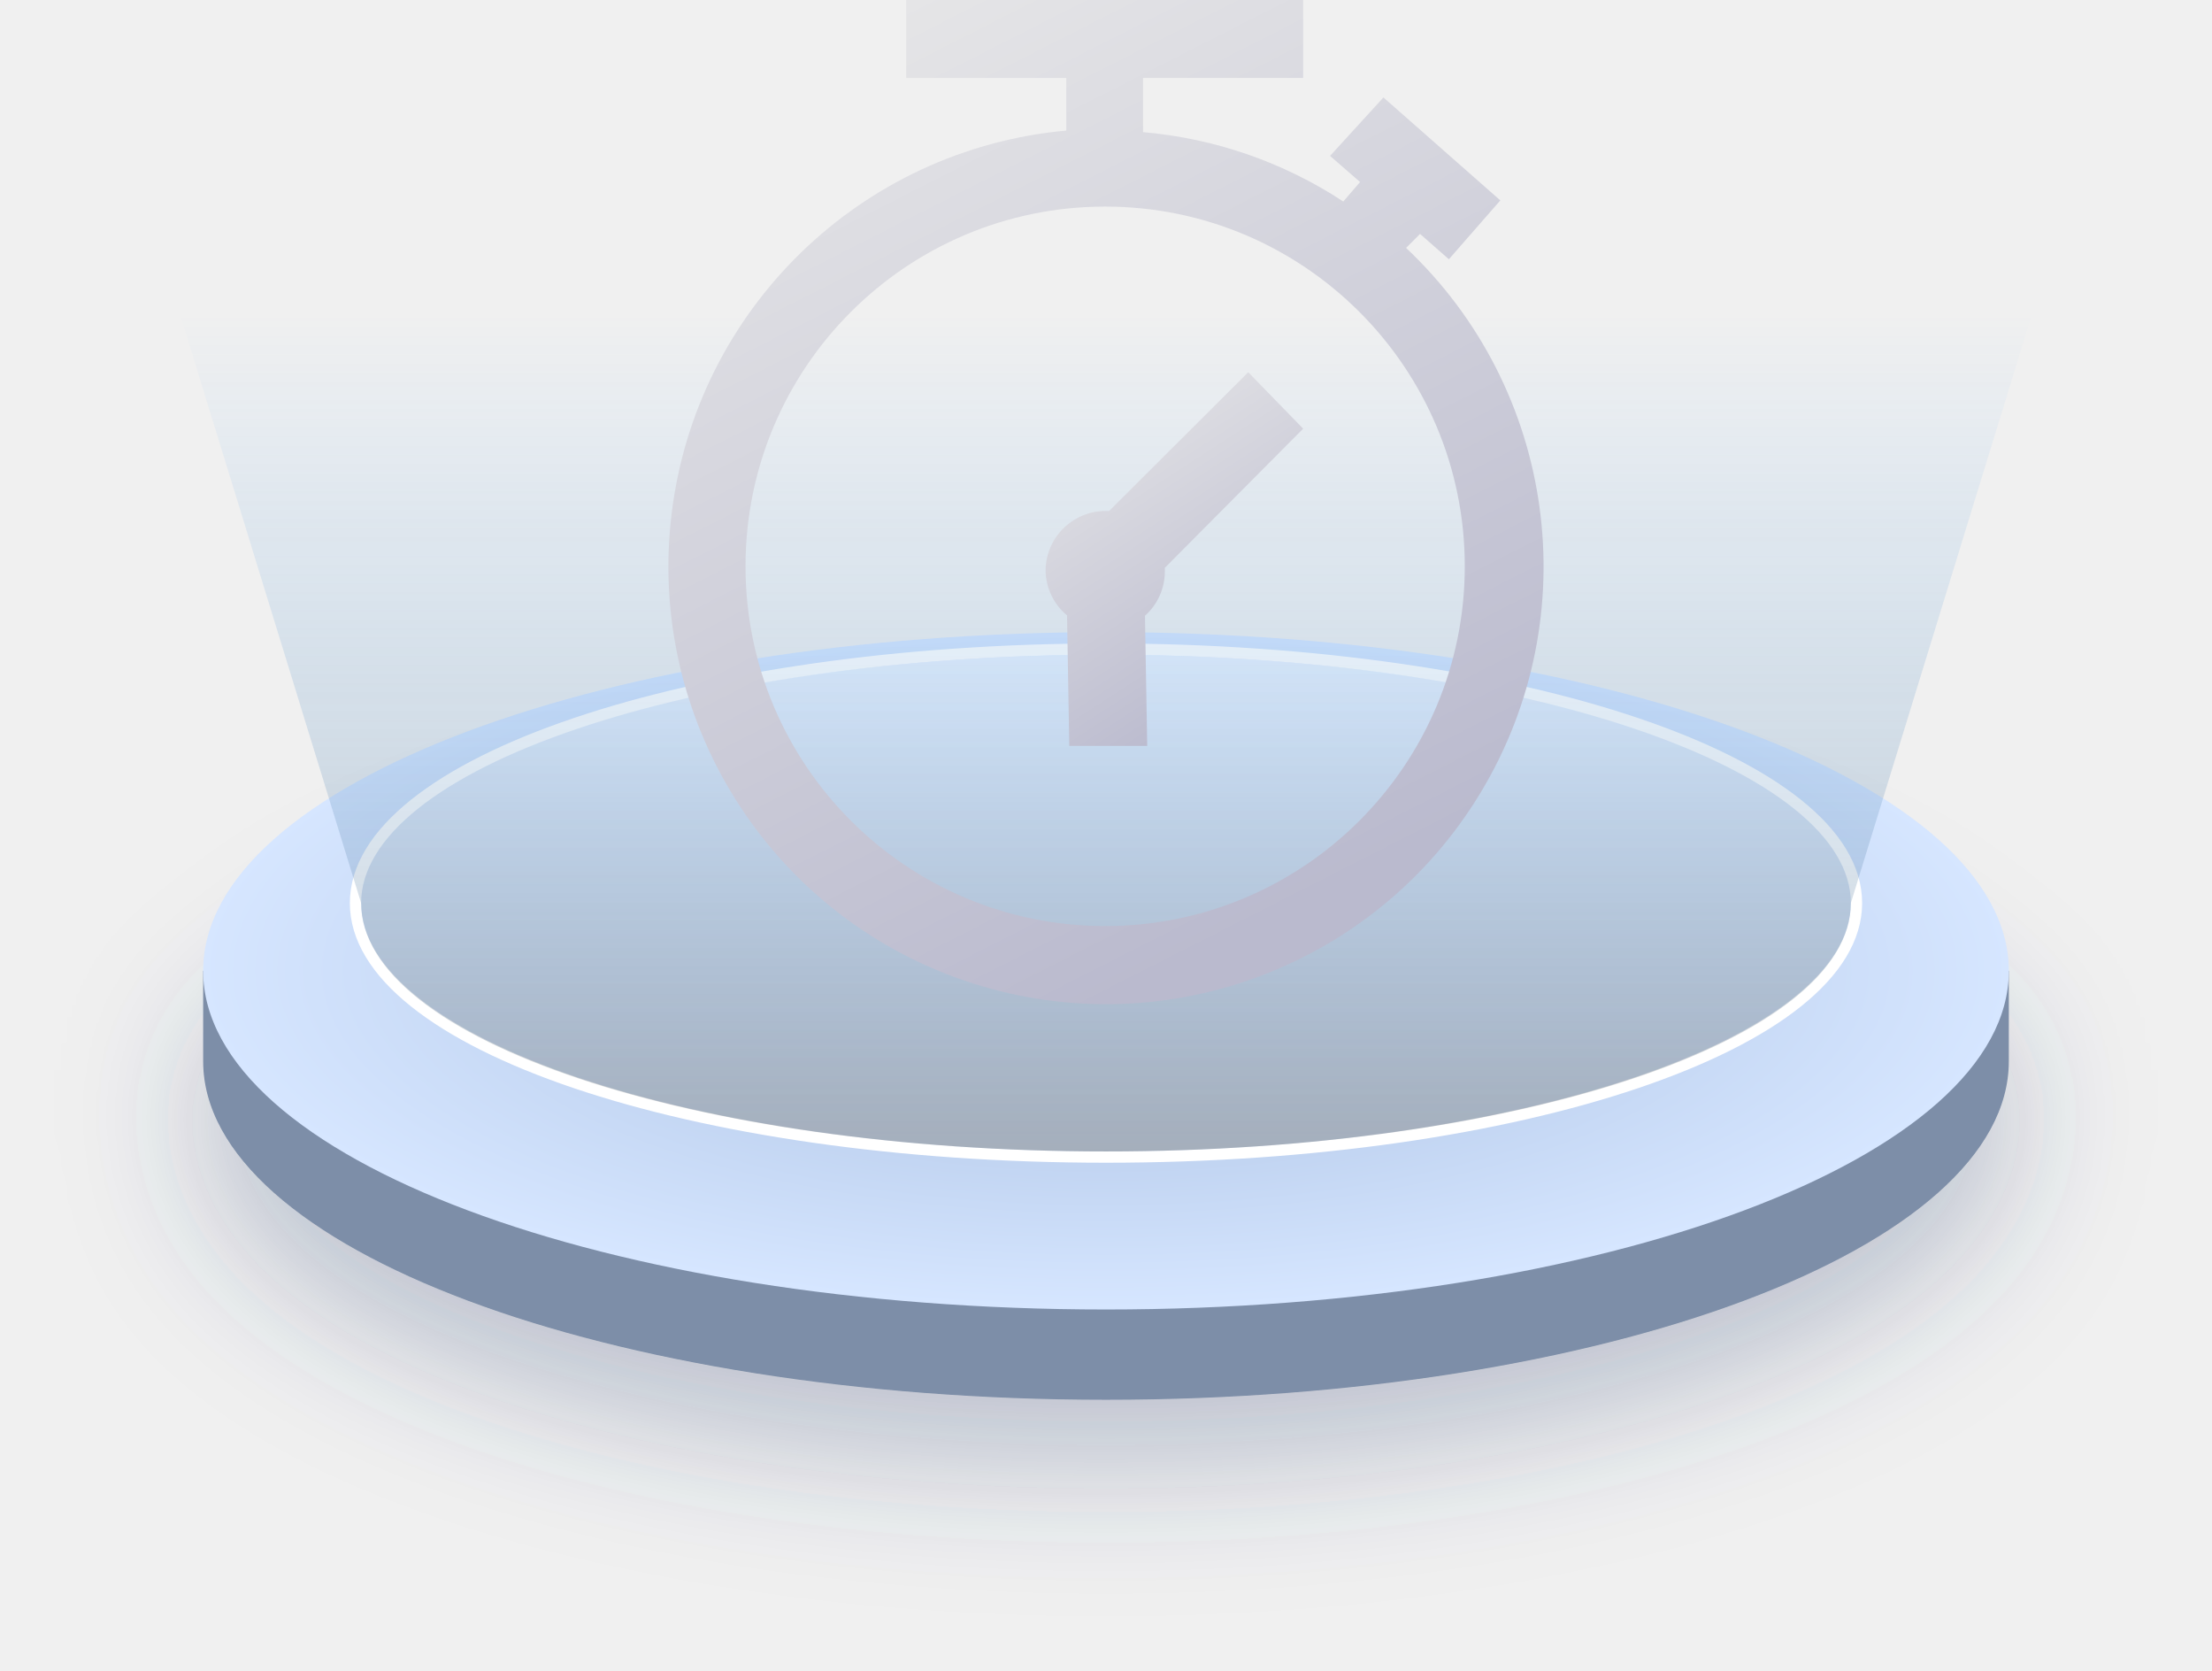
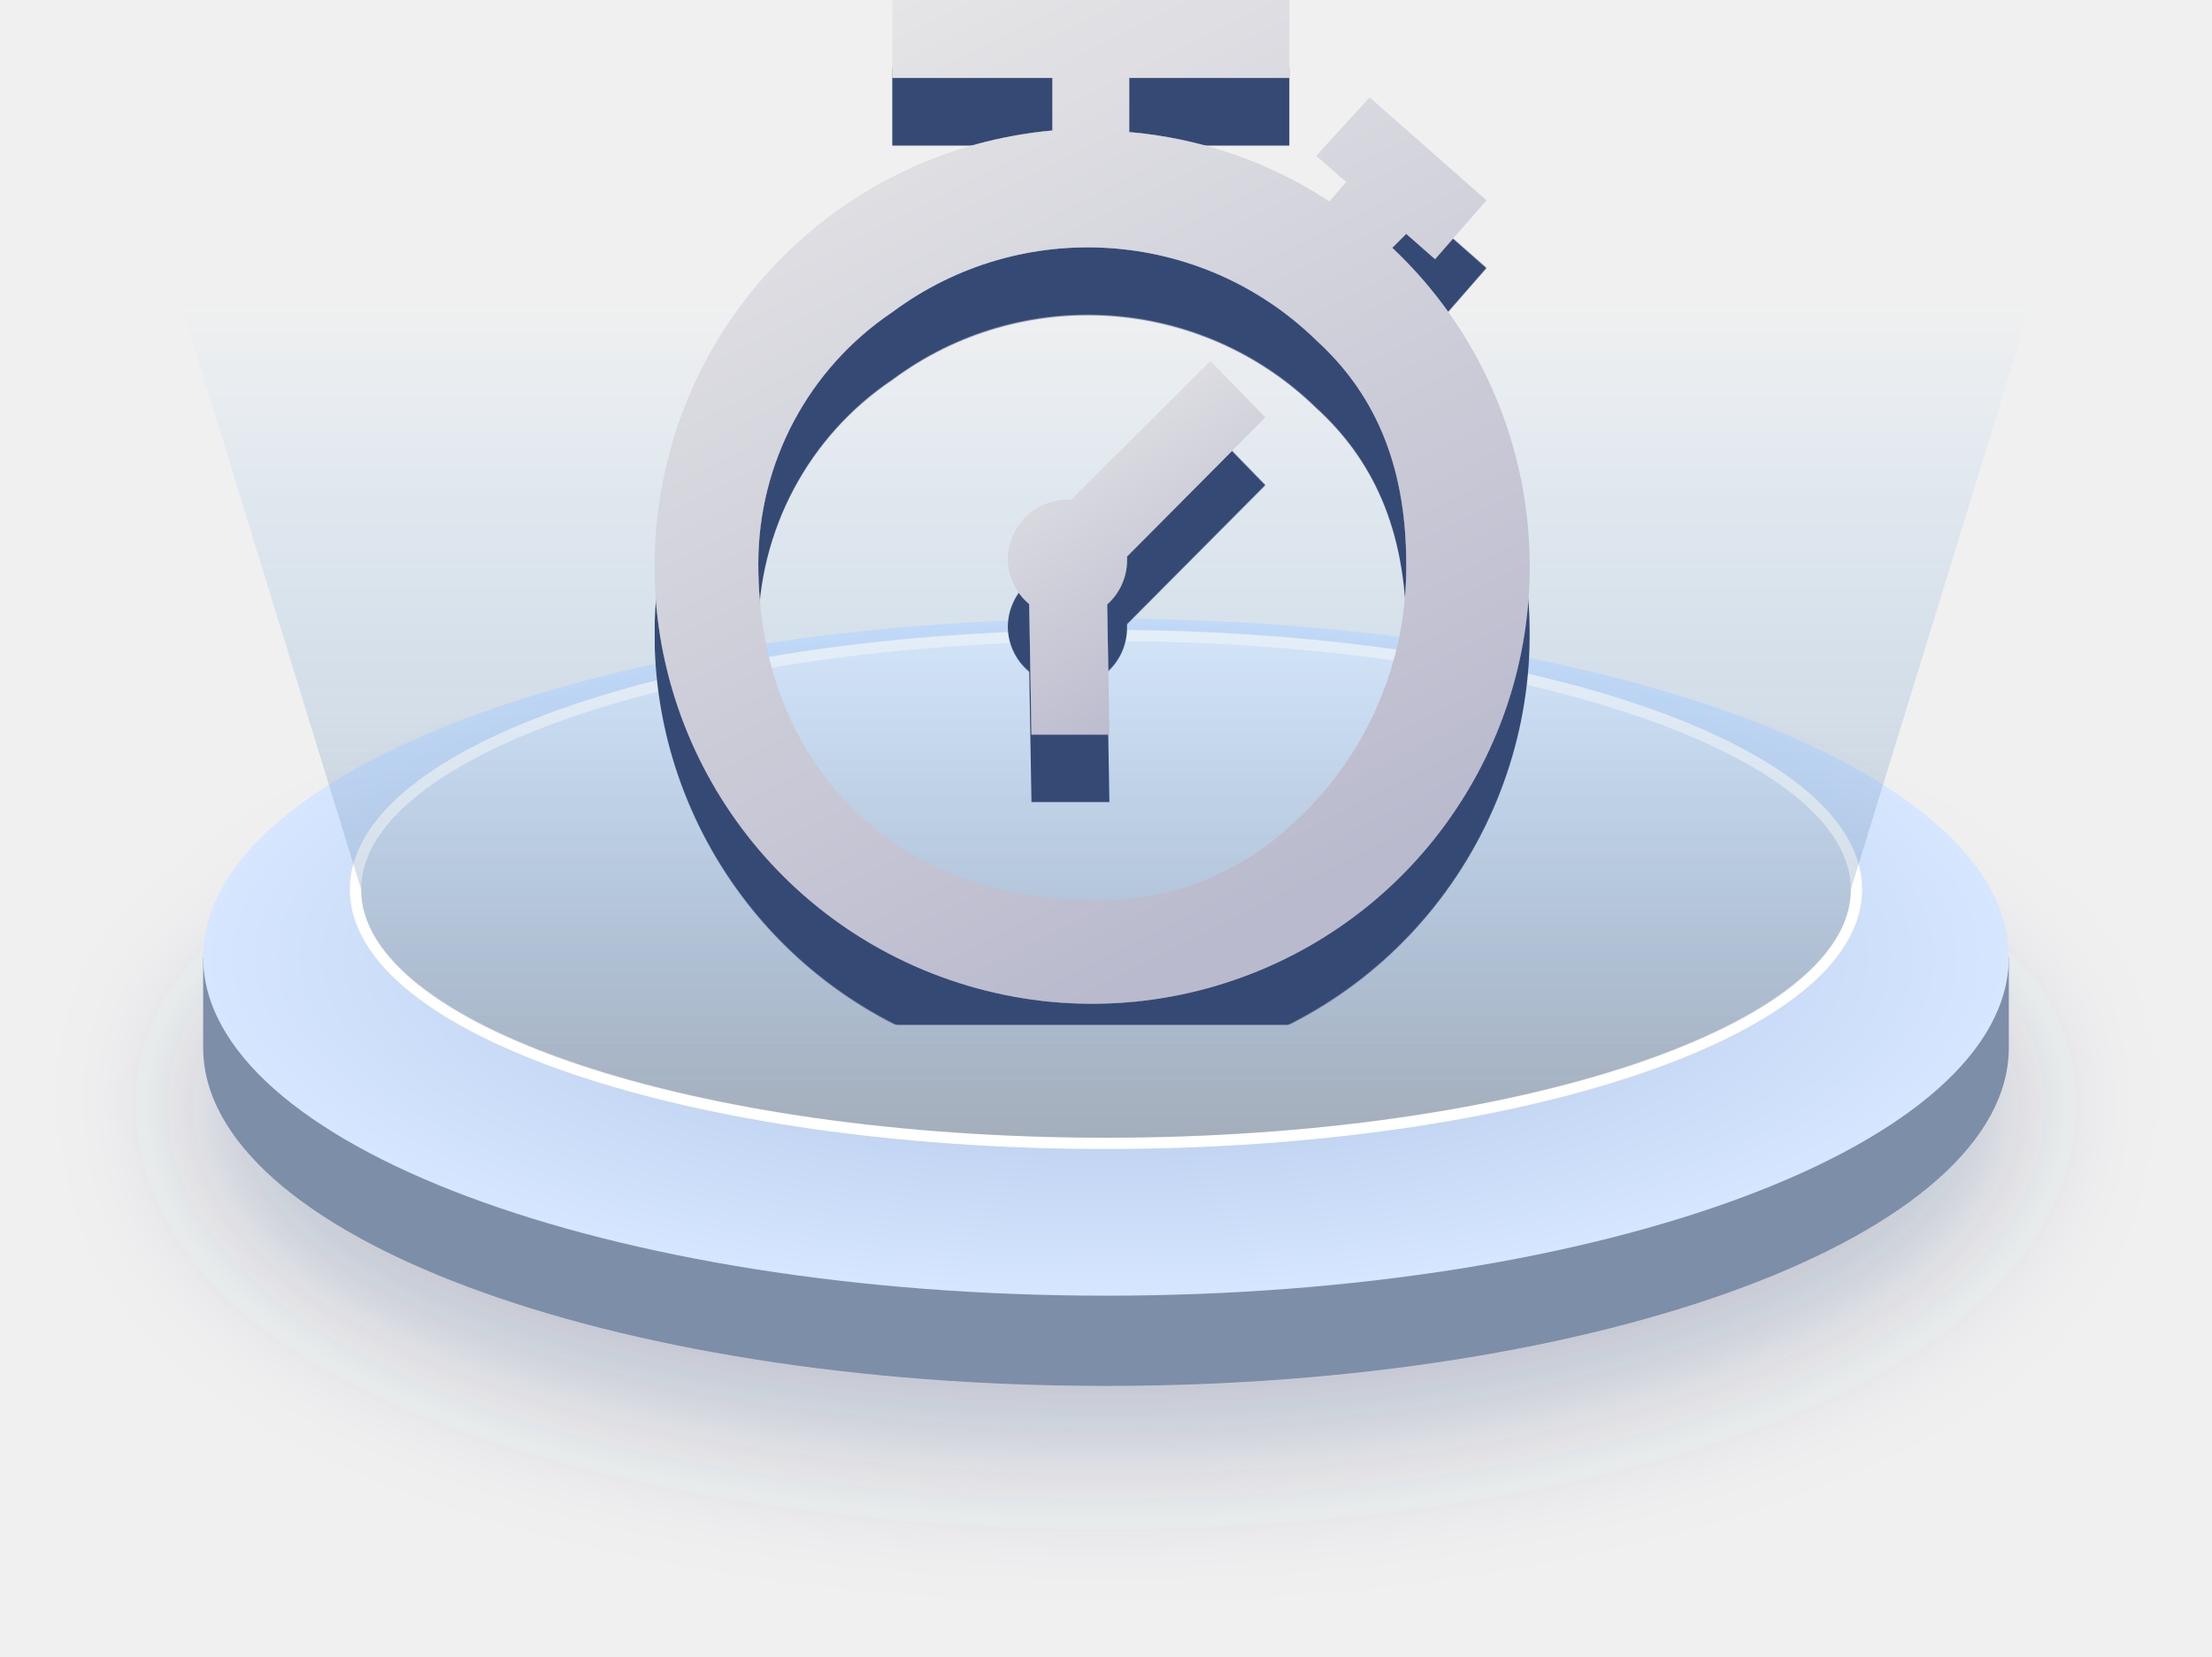
- <svg xmlns="http://www.w3.org/2000/svg" width="98.001" height="73.999" viewBox="0 0 98.001 73.999">
+ <svg xmlns="http://www.w3.org/2000/svg" width="98.001" height="73.412" viewBox="0 0 98.001 73.412">
  <defs>
-     <filter id="联合_5" x="0" y="26" width="98.001" height="47.999" filterUnits="userSpaceOnUse">
+     <filter id="联合_5" x="0" y="25.414" width="98.001" height="47.999" filterUnits="userSpaceOnUse">
      <feOffset dy="3" input="SourceAlpha" />
      <feGaussianBlur stdDeviation="3" result="blur" />
      <feFlood flood-color="#344a75" flood-opacity="0.259" />
      <feComposite operator="in" in2="blur" />
      <feComposite in="SourceGraphic" />
    </filter>
    <radialGradient id="radial-gradient" cx="0.5" cy="0.5" r="0.5" gradientUnits="objectBoundingBox">
      <stop offset="0" stop-color="#a6bde0" />
      <stop offset="1" stop-color="#d6e6ff" />
    </radialGradient>
    <linearGradient id="linear-gradient" x1="0.5" x2="0.5" y2="1" gradientUnits="objectBoundingBox">
      <stop offset="0" stop-color="#bccbe0" />
      <stop offset="1" stop-color="#ebf3ff" />
    </linearGradient>
    <linearGradient id="linear-gradient-2" x1="0.5" x2="0.5" y2="1" gradientUnits="objectBoundingBox">
      <stop offset="0" stop-color="#1890ff" stop-opacity="0" />
      <stop offset="1" stop-color="#7b7b7b" stop-opacity="0.361" />
    </linearGradient>
+     <clipPath id="clip-path">
+       <rect width="40" height="45.413" fill="none" />
+     </clipPath>
    <linearGradient id="linear-gradient-3" x1="0.071" y1="0.039" x2="0.5" y2="1" gradientUnits="objectBoundingBox">
      <stop offset="0" stop-color="#e7e7e8" />
      <stop offset="1" stop-color="#babace" />
    </linearGradient>
+     <filter id="路径_4410" x="29" y="0" width="38.773" height="47.477" filterUnits="userSpaceOnUse">
+       <feOffset dy="3" input="SourceAlpha" />
+       <feGaussianBlur result="blur-2" />
+       <feFlood flood-color="#344a75" />
+       <feComposite operator="in" in2="blur-2" />
+       <feComposite in="SourceGraphic" />
+     </filter>
+     <filter id="路径_4411" x="44.647" y="15.995" width="11.411" height="19.555" filterUnits="userSpaceOnUse">
+       <feOffset dy="3" input="SourceAlpha" />
+       <feGaussianBlur result="blur-3" />
+       <feFlood flood-color="#344a75" />
+       <feComposite operator="in" in2="blur-3" />
+       <feComposite in="SourceGraphic" />
+     </filter>
  </defs>
-   <g id="组_8797" data-name="组 8797" transform="translate(-651 -204.23)">
-     <g transform="matrix(1, 0, 0, 1, 651, 204.23)" filter="url(#联合_5)">
-       <path id="联合_5-2" data-name="联合 5" d="M-9581-2203.771v-4h1.439c4.67-6.341,20.165-11,38.56-11s33.893,4.657,38.563,11H-9501v4c0,8.284-17.909,15-40,15S-9581-2195.487-9581-2203.771Z" transform="translate(9590 2250.77)" fill="#7d8ea8" />
+   <g id="组_8797" data-name="组 8797" transform="translate(-651 -204.817)">
+     <g transform="matrix(1, 0, 0, 1, 651, 204.82)" filter="url(#联合_5)">
+       <path id="联合_5-2" data-name="联合 5" d="M-9581-2203.771v-4h1.439c4.67-6.341,20.165-11,38.56-11s33.893,4.657,38.563,11H-9501v4c0,8.284-17.909,15-40,15S-9581-2195.487-9581-2203.771Z" transform="translate(9590 2250.18)" fill="#7d8ea8" />
    </g>
    <ellipse id="椭圆_13" data-name="椭圆 13" cx="40" cy="15" rx="40" ry="15" transform="translate(740 262.229) rotate(180)" fill="url(#radial-gradient)" />
    <g id="椭圆_14" data-name="椭圆 14" transform="translate(733 255.229) rotate(180)" stroke="#fff" stroke-width="0.5" fill="url(#linear-gradient)">
      <ellipse cx="33" cy="11" rx="33" ry="11" stroke="none" />
      <ellipse cx="33" cy="11" rx="33.25" ry="11.25" fill="none" />
    </g>
    <path id="联合_4" data-name="联合 4" d="M-3980-1119l-8-26h82l-8,26c0,6.075-14.775,11-33,11S-3980-1112.925-3980-1119Z" transform="translate(4647 1363.229)" fill="url(#linear-gradient-2)" />
-     <g id="添加工时" transform="translate(614.663 204.23)">
-       <path id="路径_4410" data-name="路径 4410" d="M98.613,11l.639-.639,1.277,1.122,2.279-2.607L97.629,4.316,95.264,6.905l1.329,1.157-.742.863a19.162,19.162,0,0,0-8.873-3.073v-2.4h7.095V0H76.482V3.453h7.095v2.33a19.386,19.386,0,1,0,15.036,5.179ZM85.3,41.016a15.933,15.933,0,1,1,15.933-15.933A15.933,15.933,0,0,1,85.3,41.016Z" fill="url(#linear-gradient-3)" />
-       <path id="路径_4411" data-name="路径 4411" d="M459.687,379.556l-6.163,6.146h-.173a2.658,2.658,0,0,0-2.641,2.624,2.624,2.624,0,0,0,.949,2l.1,5.783h3.453l-.1-5.766a2.624,2.624,0,0,0,.88-1.951v-.173l6.128-6.163Z" transform="translate(-368.048 -363.07)" fill="url(#linear-gradient-3)" />
+     <g id="添加工时" transform="translate(615.05 204.817)">
+       <g id="重复网格_1" data-name="重复网格 1" transform="translate(64.95)" clip-path="url(#clip-path)">
+         <g transform="translate(-64.95)">
+           <g transform="matrix(1, 0, 0, 1, 35.95, 0)" filter="url(#路径_4410)">
+             <path id="路径_4410-2" data-name="路径 4410" d="M98.613,11l.639-.639,1.277,1.122,2.279-2.607L97.629,4.316,95.264,6.905l1.329,1.157-.742.863a19.162,19.162,0,0,0-8.873-3.073v-2.4h7.095V0H76.482V3.453h7.095v2.33a19.386,19.386,0,1,0,15.036,5.179ZM85.337,39.888c-8.8,0-14.792-6.09-14.792-14.889a13.425,13.425,0,0,1,5.938-11.168,14.5,14.5,0,0,1,18.782,1.245c2.425,2.211,3.988,5.276,3.988,9.923a15.312,15.312,0,0,1-5.179,11.632,12.358,12.358,0,0,1-8.736,3.257Z" transform="translate(-36.95)" fill="url(#linear-gradient-3)" />
+           </g>
+         </g>
+       </g>
+       <g transform="matrix(1, 0, 0, 1, 35.95, 0)" filter="url(#路径_4411)">
+         <path id="路径_4411-2" data-name="路径 4411" d="M459.687,379.556l-6.163,6.146h-.173a2.658,2.658,0,0,0-2.641,2.624,2.624,2.624,0,0,0,.949,2l.1,5.783h3.453l-.1-5.766a2.624,2.624,0,0,0,.88-1.951v-.173l6.128-6.163Z" transform="translate(-406.06 -363.56)" fill="url(#linear-gradient-3)" />
+       </g>
    </g>
  </g>
</svg>
